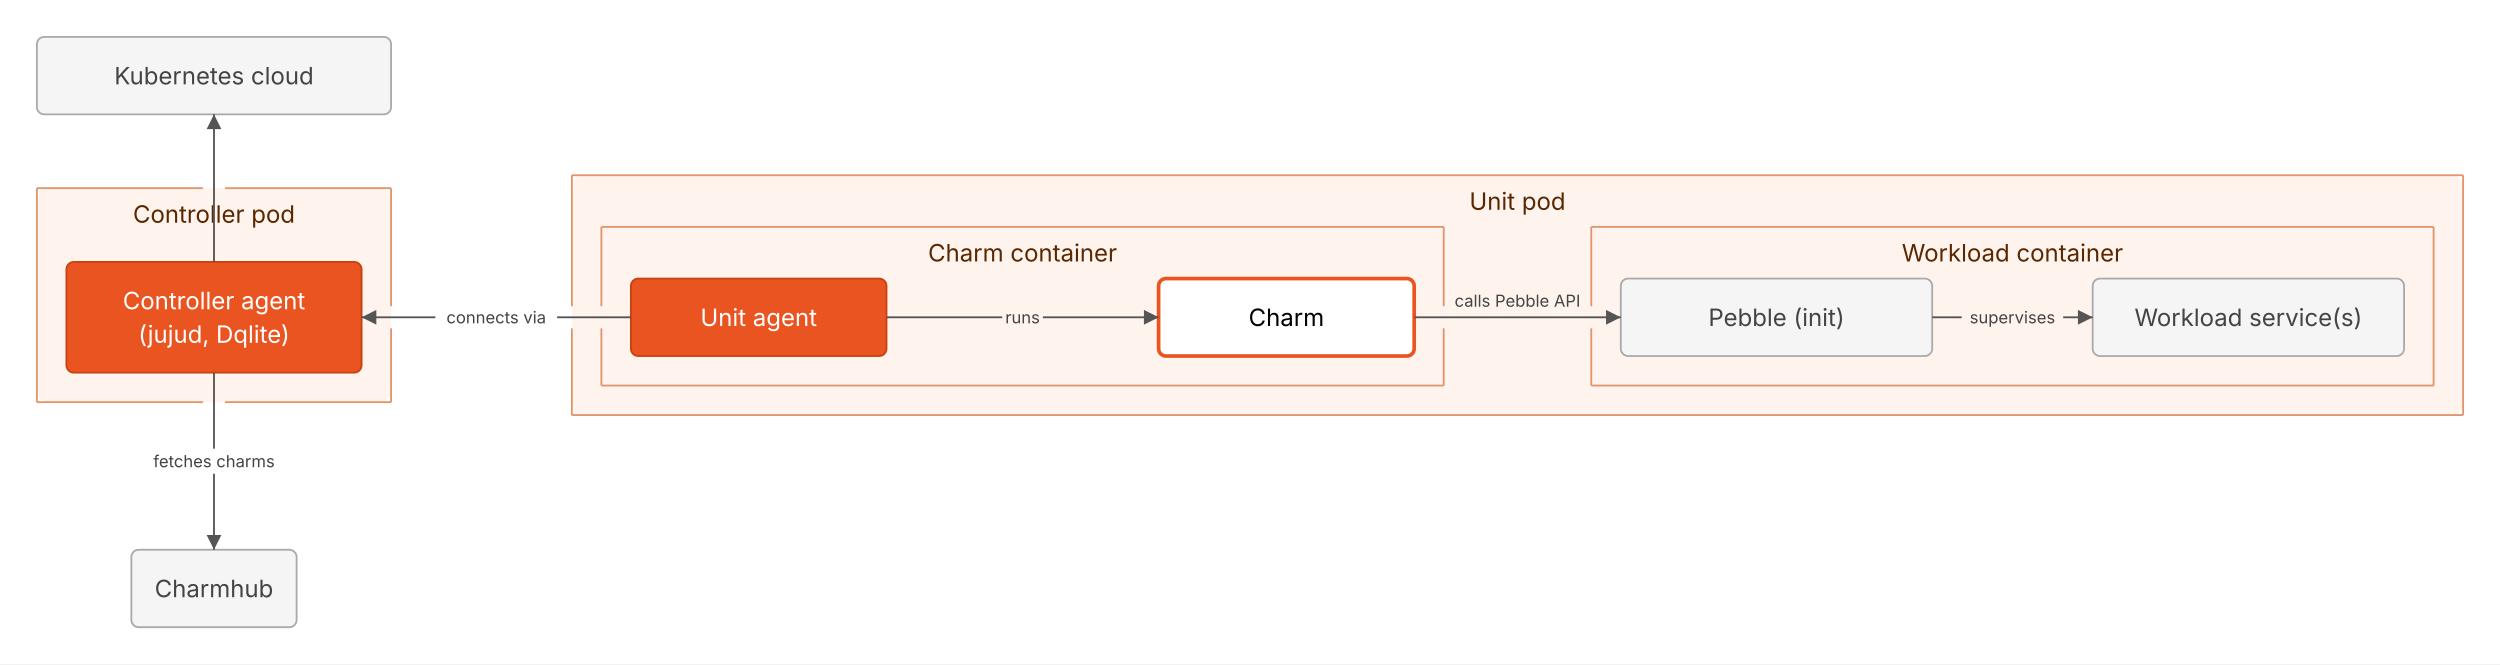
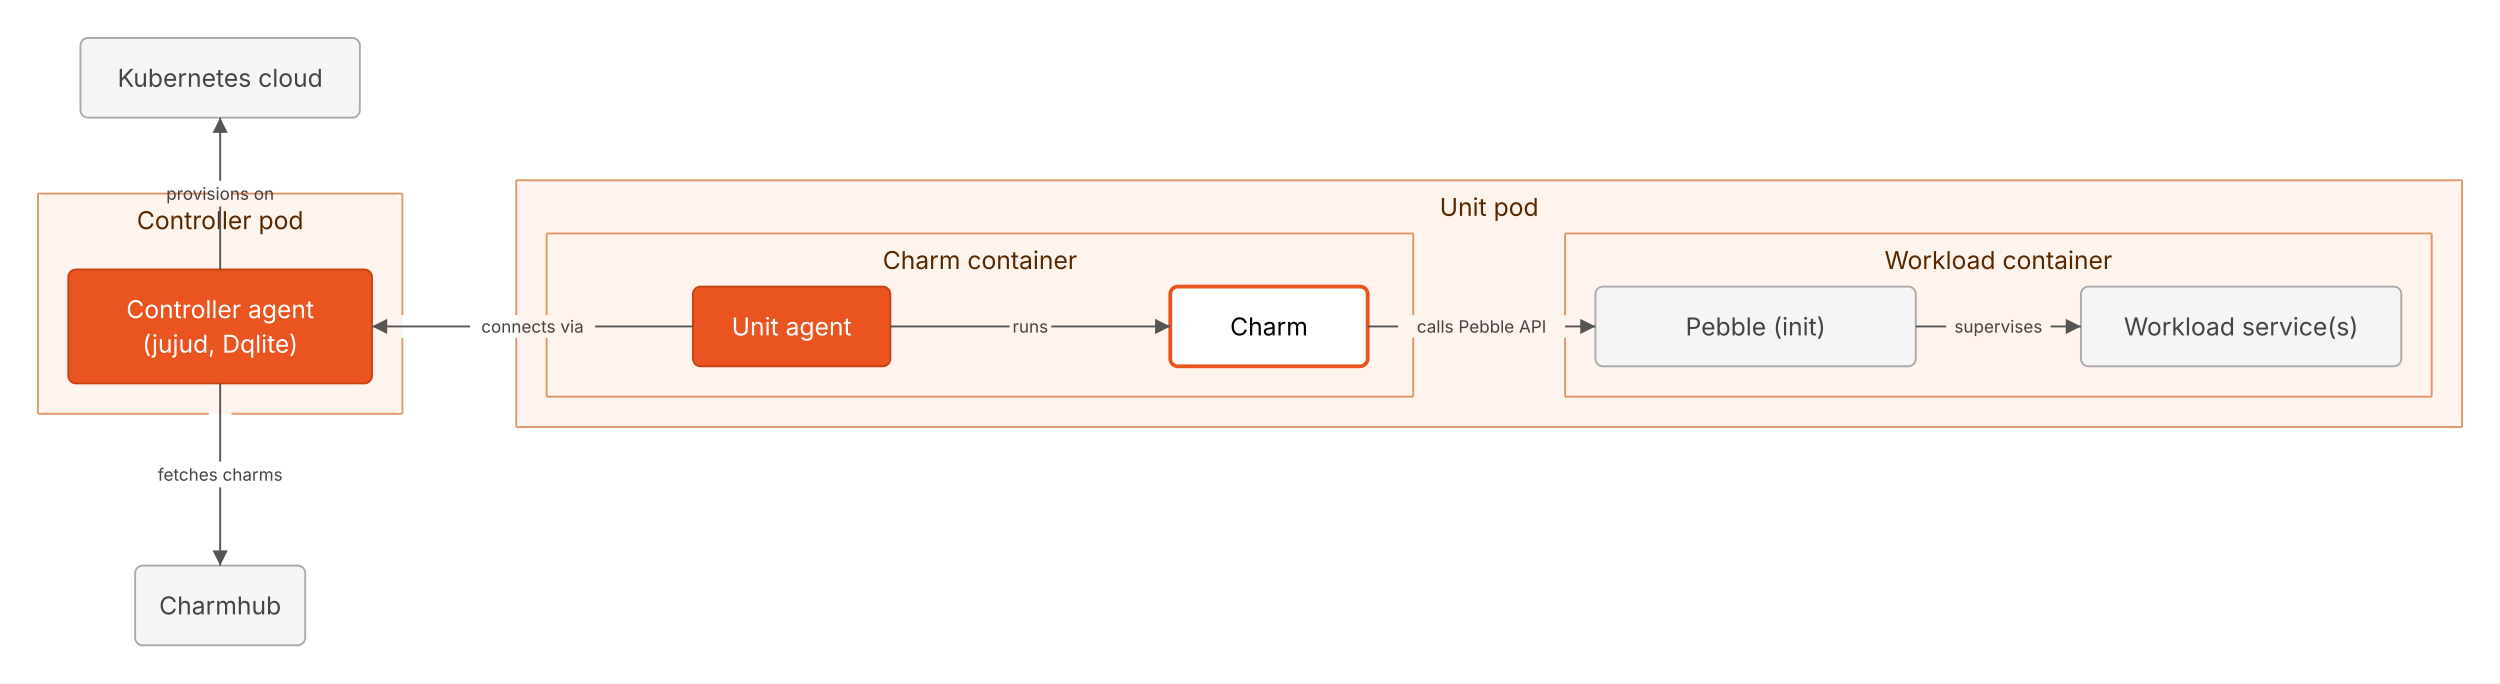
- <svg xmlns="http://www.w3.org/2000/svg" width="1355.2" height="360.0" viewBox="0 0 1355.2 360.0">
+ <svg xmlns="http://www.w3.org/2000/svg" width="1317.2" height="360.0" viewBox="0 0 1317.2 360.0">
  <defs>
    <marker markerWidth="8" markerHeight="8" viewBox="0 0 8 8" orient="auto" id="arrow" refX="8" refY="4.0">
      <path d="M0,0 L8,4.0 L0,8 Z" fill="#555555" />
    </marker>
  </defs>
-   <rect x="0" y="0" width="1355.2" height="360.0" fill="#FFFFFF" />
+   <rect x="0" y="0" width="1317.2" height="360.0" fill="#FFFFFF" />
  <g id="ggarch-nodes">
    <rect x="20.0" y="102.0" width="192.0" height="116.0" fill="#FFF3EE" stroke="none" rx="6" ry="6" />
-     <path d="M20.0,102.0 L110.0,102.0" stroke="#E0956A" stroke-width="1" fill="none" />
-     <path d="M122.0,102.0 L212.0,102.0" stroke="#E0956A" stroke-width="1" fill="none" />
+     <path d="M20.0,102.0 L110,102.0" stroke="#E0956A" stroke-width="1" fill="none" />
+     <path d="M122,102.0 L212.0,102.0" stroke="#E0956A" stroke-width="1" fill="none" />
    <path d="M20.0,218.0 L110.0,218.0" stroke="#E0956A" stroke-width="1" fill="none" />
    <path d="M122.0,218.0 L212.0,218.0" stroke="#E0956A" stroke-width="1" fill="none" />
    <path d="M20.0,102.0 L20.0,218.0" stroke="#E0956A" stroke-width="1" fill="none" />
    <path d="M212.0,102.0 L212.0,166.0" stroke="#E0956A" stroke-width="1" fill="none" />
    <path d="M212.0,178.0 L212.0,218.0" stroke="#E0956A" stroke-width="1" fill="none" />
    <text x="116.0" y="116.0" font-size="13" font-family="'Ubuntu Sans', Ubuntu, system-ui, -apple-system, sans-serif" fill="#5A2800" text-anchor="middle" dominant-baseline="central">Controller pod</text>
    <rect x="36.0" y="142.0" width="160.0" height="60.0" fill="#E95420" stroke="#C74210" stroke-width="1" rx="4" ry="4" />
    <text x="116.0" y="162.9" font-size="13" font-family="'Ubuntu Sans', Ubuntu, system-ui, -apple-system, sans-serif" fill="#FFFFFF" text-anchor="middle" dominant-baseline="central">Controller agent</text>
    <text x="116.0" y="181.1" font-size="13" font-family="'Ubuntu Sans', Ubuntu, system-ui, -apple-system, sans-serif" fill="#FFFFFF" text-anchor="middle" dominant-baseline="central">(jujud, Dqlite)</text>
-     <rect x="310.0" y="95.0" width="1025.2" height="130.0" fill="#FFF3EE" stroke="none" rx="6" ry="6" />
-     <path d="M310.0,95.0 L1335.2,95.0" stroke="#E0956A" stroke-width="1" fill="none" />
-     <path d="M310.0,225.0 L1335.2,225.0" stroke="#E0956A" stroke-width="1" fill="none" />
-     <path d="M310.0,95.0 L310.0,166.0" stroke="#E0956A" stroke-width="1" fill="none" />
-     <path d="M310.0,178.0 L310.0,225.0" stroke="#E0956A" stroke-width="1" fill="none" />
-     <path d="M1335.2,95.0 L1335.2,225.0" stroke="#E0956A" stroke-width="1" fill="none" />
-     <text x="822.6" y="109.0" font-size="13" font-family="'Ubuntu Sans', Ubuntu, system-ui, -apple-system, sans-serif" fill="#5A2800" text-anchor="middle" dominant-baseline="central">Unit pod</text>
-     <rect x="326.0" y="123.0" width="456.6" height="86.0" fill="#FFF3EE" stroke="none" rx="6" ry="6" />
-     <path d="M326.0,123.0 L782.6,123.0" stroke="#E0956A" stroke-width="1" fill="none" />
-     <path d="M326.0,209.0 L782.6,209.0" stroke="#E0956A" stroke-width="1" fill="none" />
-     <path d="M326.0,123.0 L326.0,166.0" stroke="#E0956A" stroke-width="1" fill="none" />
-     <path d="M326.0,178.0 L326.0,209.0" stroke="#E0956A" stroke-width="1" fill="none" />
-     <path d="M782.6,123.0 L782.6,166.0" stroke="#E0956A" stroke-width="1" fill="none" />
-     <path d="M782.6,178.0 L782.6,209.0" stroke="#E0956A" stroke-width="1" fill="none" />
-     <text x="554.3" y="137.0" font-size="13" font-family="'Ubuntu Sans', Ubuntu, system-ui, -apple-system, sans-serif" fill="#5A2800" text-anchor="middle" dominant-baseline="central">Charm container</text>
-     <rect x="342.0" y="151.0" width="138.55" height="42.0" fill="#E95420" stroke="#C74210" stroke-width="1" rx="4" ry="4" />
-     <text x="411.275" y="172.0" font-size="13" font-family="'Ubuntu Sans', Ubuntu, system-ui, -apple-system, sans-serif" fill="#FFFFFF" text-anchor="middle" dominant-baseline="central">Unit agent</text>
-     <rect x="628.05" y="151.0" width="138.55" height="42.0" fill="#FFFFFF" stroke="#E95420" stroke-width="2" rx="4" ry="4" />
-     <text x="697.325" y="172.0" font-size="13" font-family="'Ubuntu Sans', Ubuntu, system-ui, -apple-system, sans-serif" fill="#000000" text-anchor="middle" dominant-baseline="central">Charm</text>
-     <rect x="862.6" y="123.0" width="456.6" height="86.0" fill="#FFF3EE" stroke="none" rx="6" ry="6" />
-     <path d="M862.6,123.0 L1319.2,123.0" stroke="#E0956A" stroke-width="1" fill="none" />
-     <path d="M862.6,209.0 L1319.2,209.0" stroke="#E0956A" stroke-width="1" fill="none" />
-     <path d="M862.6,123.0 L862.6,166.0" stroke="#E0956A" stroke-width="1" fill="none" />
-     <path d="M862.6,178.0 L862.6,209.0" stroke="#E0956A" stroke-width="1" fill="none" />
-     <path d="M1319.2,123.0 L1319.2,209.0" stroke="#E0956A" stroke-width="1" fill="none" />
-     <text x="1090.9" y="137.0" font-size="13" font-family="'Ubuntu Sans', Ubuntu, system-ui, -apple-system, sans-serif" fill="#5A2800" text-anchor="middle" dominant-baseline="central">Workload container</text>
-     <rect x="878.6" y="151.0" width="168.8" height="42.0" fill="#F5F5F5" stroke="#AAAAAA" stroke-width="1" rx="4" ry="4" />
-     <text x="963.0" y="172.0" font-size="13" font-family="'Ubuntu Sans', Ubuntu, system-ui, -apple-system, sans-serif" fill="#444444" text-anchor="middle" dominant-baseline="central">Pebble (init)</text>
-     <rect x="1134.4" y="151.0" width="168.8" height="42.0" fill="#F5F5F5" stroke="#AAAAAA" stroke-width="1" rx="4" ry="4" />
-     <text x="1218.8" y="172.0" font-size="13" font-family="'Ubuntu Sans', Ubuntu, system-ui, -apple-system, sans-serif" fill="#444444" text-anchor="middle" dominant-baseline="central">Workload service(s)</text>
-     <rect x="20.0" y="20.0" width="192.0" height="42.0" fill="#F5F5F5" stroke="#AAAAAA" stroke-width="1" rx="4" ry="4" />
-     <text x="116.0" y="41.0" font-size="13" font-family="'Ubuntu Sans', Ubuntu, system-ui, -apple-system, sans-serif" fill="#444444" text-anchor="middle" dominant-baseline="central">Kubernetes cloud</text>
+     <rect x="272.0" y="95.0" width="1025.2" height="130.0" fill="#FFF3EE" stroke="none" rx="6" ry="6" />
+     <path d="M272.0,95.0 L1297.2,95.0" stroke="#E0956A" stroke-width="1" fill="none" />
+     <path d="M272.0,225.0 L1297.2,225.0" stroke="#E0956A" stroke-width="1" fill="none" />
+     <path d="M272.0,95.0 L272.0,166.0" stroke="#E0956A" stroke-width="1" fill="none" />
+     <path d="M272.0,178.0 L272.0,225.0" stroke="#E0956A" stroke-width="1" fill="none" />
+     <path d="M1297.2,95.0 L1297.2,225.0" stroke="#E0956A" stroke-width="1" fill="none" />
+     <text x="784.6" y="109.0" font-size="13" font-family="'Ubuntu Sans', Ubuntu, system-ui, -apple-system, sans-serif" fill="#5A2800" text-anchor="middle" dominant-baseline="central">Unit pod</text>
+     <rect x="288.0" y="123.0" width="456.6" height="86.0" fill="#FFF3EE" stroke="none" rx="6" ry="6" />
+     <path d="M288.0,123.0 L744.6,123.0" stroke="#E0956A" stroke-width="1" fill="none" />
+     <path d="M288.0,209.0 L744.6,209.0" stroke="#E0956A" stroke-width="1" fill="none" />
+     <path d="M288.0,123.0 L288.0,166.0" stroke="#E0956A" stroke-width="1" fill="none" />
+     <path d="M288.0,178.0 L288.0,209.0" stroke="#E0956A" stroke-width="1" fill="none" />
+     <path d="M744.6,123.0 L744.6,166.0" stroke="#E0956A" stroke-width="1" fill="none" />
+     <path d="M744.6,178.0 L744.6,209.0" stroke="#E0956A" stroke-width="1" fill="none" />
+     <text x="516.3" y="137.0" font-size="13" font-family="'Ubuntu Sans', Ubuntu, system-ui, -apple-system, sans-serif" fill="#5A2800" text-anchor="middle" dominant-baseline="central">Charm container</text>
+     <rect x="365.1" y="151.0" width="104.0" height="42.0" fill="#E95420" stroke="#C74210" stroke-width="1" rx="4" ry="4" />
+     <text x="417.1" y="172.0" font-size="13" font-family="'Ubuntu Sans', Ubuntu, system-ui, -apple-system, sans-serif" fill="#FFFFFF" text-anchor="middle" dominant-baseline="central">Unit agent</text>
+     <rect x="616.6" y="151.0" width="104.0" height="42.0" fill="#FFFFFF" stroke="#E95420" stroke-width="2" rx="4" ry="4" />
+     <text x="668.6" y="172.0" font-size="13" font-family="'Ubuntu Sans', Ubuntu, system-ui, -apple-system, sans-serif" fill="#000000" text-anchor="middle" dominant-baseline="central">Charm</text>
+     <rect x="824.6" y="123.0" width="456.6" height="86.0" fill="#FFF3EE" stroke="none" rx="6" ry="6" />
+     <path d="M824.6,123.0 L1281.2,123.0" stroke="#E0956A" stroke-width="1" fill="none" />
+     <path d="M824.6,209.0 L1281.2,209.0" stroke="#E0956A" stroke-width="1" fill="none" />
+     <path d="M824.6,123.0 L824.6,166.0" stroke="#E0956A" stroke-width="1" fill="none" />
+     <path d="M824.6,178.0 L824.6,209.0" stroke="#E0956A" stroke-width="1" fill="none" />
+     <path d="M1281.2,123.0 L1281.2,209.0" stroke="#E0956A" stroke-width="1" fill="none" />
+     <text x="1052.9" y="137.0" font-size="13" font-family="'Ubuntu Sans', Ubuntu, system-ui, -apple-system, sans-serif" fill="#5A2800" text-anchor="middle" dominant-baseline="central">Workload container</text>
+     <rect x="840.6" y="151.0" width="168.8" height="42.0" fill="#F5F5F5" stroke="#AAAAAA" stroke-width="1" rx="4" ry="4" />
+     <text x="925" y="172.0" font-size="13" font-family="'Ubuntu Sans', Ubuntu, system-ui, -apple-system, sans-serif" fill="#444444" text-anchor="middle" dominant-baseline="central">Pebble (init)</text>
+     <rect x="1096.4" y="151.0" width="168.8" height="42.0" fill="#F5F5F5" stroke="#AAAAAA" stroke-width="1" rx="4" ry="4" />
+     <text x="1180.8" y="172.0" font-size="13" font-family="'Ubuntu Sans', Ubuntu, system-ui, -apple-system, sans-serif" fill="#444444" text-anchor="middle" dominant-baseline="central">Workload service(s)</text>
+     <rect x="42.4" y="20.0" width="147.2" height="42.0" fill="#F5F5F5" stroke="#AAAAAA" stroke-width="1" rx="4" ry="4" />
+     <text x="116" y="41.0" font-size="13" font-family="'Ubuntu Sans', Ubuntu, system-ui, -apple-system, sans-serif" fill="#444444" text-anchor="middle" dominant-baseline="central">Kubernetes cloud</text>
    <rect x="71.2" y="298.0" width="89.6" height="42.0" fill="#F5F5F5" stroke="#AAAAAA" stroke-width="1" rx="4" ry="4" />
    <text x="116.0" y="319.0" font-size="13" font-family="'Ubuntu Sans', Ubuntu, system-ui, -apple-system, sans-serif" fill="#444444" text-anchor="middle" dominant-baseline="central">Charmhub</text>
  </g>
  <g id="ggarch-edges">
-     <path d="M 116.0 142.0 L 116.0 62.0" fill="none" stroke="#555555" stroke-width="1" marker-end="url(#arrow)" />
-     <path d="M 342.0 172.0 L 302.0 172.0" fill="none" stroke="#555555" stroke-width="1" />
-     <path d="M 236.0 172.0 L 196.0 172.0" fill="none" stroke="#555555" stroke-width="1" marker-end="url(#arrow)" />
-     <text x="269.0" y="172.0" font-size="9" font-family="'Ubuntu Sans', Ubuntu, system-ui, -apple-system, sans-serif" fill="#444444" text-anchor="middle" dominant-baseline="central">connects via</text>
+     <path d="M 116.0 142.0 L 116.0 108.8" fill="none" stroke="#555555" stroke-width="1" />
+     <path d="M 116.0 95.2 L 116.0 62.0" fill="none" stroke="#555555" stroke-width="1" marker-end="url(#arrow)" />
+     <text x="116" y="102.0" font-size="9" font-family="'Ubuntu Sans', Ubuntu, system-ui, -apple-system, sans-serif" fill="#444444" text-anchor="middle" dominant-baseline="central">provisions on</text>
+     <path d="M 365.1 172.0 L 313.6 172.0" fill="none" stroke="#555555" stroke-width="1" />
+     <path d="M 247.6 172.0 L 196.0 172.0" fill="none" stroke="#555555" stroke-width="1" marker-end="url(#arrow)" />
+     <text x="280.55" y="172.0" font-size="9" font-family="'Ubuntu Sans', Ubuntu, system-ui, -apple-system, sans-serif" fill="#444444" text-anchor="middle" dominant-baseline="central">connects via</text>
    <path d="M 116.0 202.0 L 116.0 243.2" fill="none" stroke="#555555" stroke-width="1" />
    <path d="M 116.0 256.8 L 116.0 298.0" fill="none" stroke="#555555" stroke-width="1" marker-end="url(#arrow)" />
    <text x="116.0" y="250.0" font-size="9" font-family="'Ubuntu Sans', Ubuntu, system-ui, -apple-system, sans-serif" fill="#444444" text-anchor="middle" dominant-baseline="central">fetches charms</text>
-     <path d="M 766.6 172.0 L 878.6 172.0" fill="none" stroke="#555555" stroke-width="1" marker-end="url(#arrow)" />
-     <text x="822.6" y="163.0" font-size="9" font-family="'Ubuntu Sans', Ubuntu, system-ui, -apple-system, sans-serif" fill="#444444" text-anchor="middle" dominant-baseline="central">calls Pebble API</text>
-     <path d="M 1047.4 172.0 L 1063.4 172.0" fill="none" stroke="#555555" stroke-width="1" />
-     <path d="M 1118.4 172.0 L 1134.4 172.0" fill="none" stroke="#555555" stroke-width="1" marker-end="url(#arrow)" />
-     <text x="1090.9" y="172.0" font-size="9" font-family="'Ubuntu Sans', Ubuntu, system-ui, -apple-system, sans-serif" fill="#444444" text-anchor="middle" dominant-baseline="central">supervises</text>
-     <path d="M 480.6 172.0 L 543.3 172.0" fill="none" stroke="#555555" stroke-width="1" />
-     <path d="M 565.3 172.0 L 628.1 172.0" fill="none" stroke="#555555" stroke-width="1" marker-end="url(#arrow)" />
-     <text x="554.3" y="172.0" font-size="9" font-family="'Ubuntu Sans', Ubuntu, system-ui, -apple-system, sans-serif" fill="#444444" text-anchor="middle" dominant-baseline="central">runs</text>
+     <path d="M 720.6 172.0 L 736.6 172.0" fill="none" stroke="#555555" stroke-width="1" />
+     <path d="M 824.6 172.0 L 840.6 172.0" fill="none" stroke="#555555" stroke-width="1" marker-end="url(#arrow)" />
+     <text x="780.6" y="172.0" font-size="9" font-family="'Ubuntu Sans', Ubuntu, system-ui, -apple-system, sans-serif" fill="#444444" text-anchor="middle" dominant-baseline="central">calls Pebble API</text>
+     <path d="M 1009.4 172.0 L 1025.4 172.0" fill="none" stroke="#555555" stroke-width="1" />
+     <path d="M 1080.4 172.0 L 1096.4 172.0" fill="none" stroke="#555555" stroke-width="1" marker-end="url(#arrow)" />
+     <text x="1052.9" y="172.0" font-size="9" font-family="'Ubuntu Sans', Ubuntu, system-ui, -apple-system, sans-serif" fill="#444444" text-anchor="middle" dominant-baseline="central">supervises</text>
+     <path d="M 469.1 172.0 L 531.9 172.0" fill="none" stroke="#555555" stroke-width="1" />
+     <path d="M 553.9 172.0 L 616.6 172.0" fill="none" stroke="#555555" stroke-width="1" marker-end="url(#arrow)" />
+     <text x="542.85" y="172.0" font-size="9" font-family="'Ubuntu Sans', Ubuntu, system-ui, -apple-system, sans-serif" fill="#444444" text-anchor="middle" dominant-baseline="central">runs</text>
  </g>
  <g id="ggarch-annotations" />
</svg>
